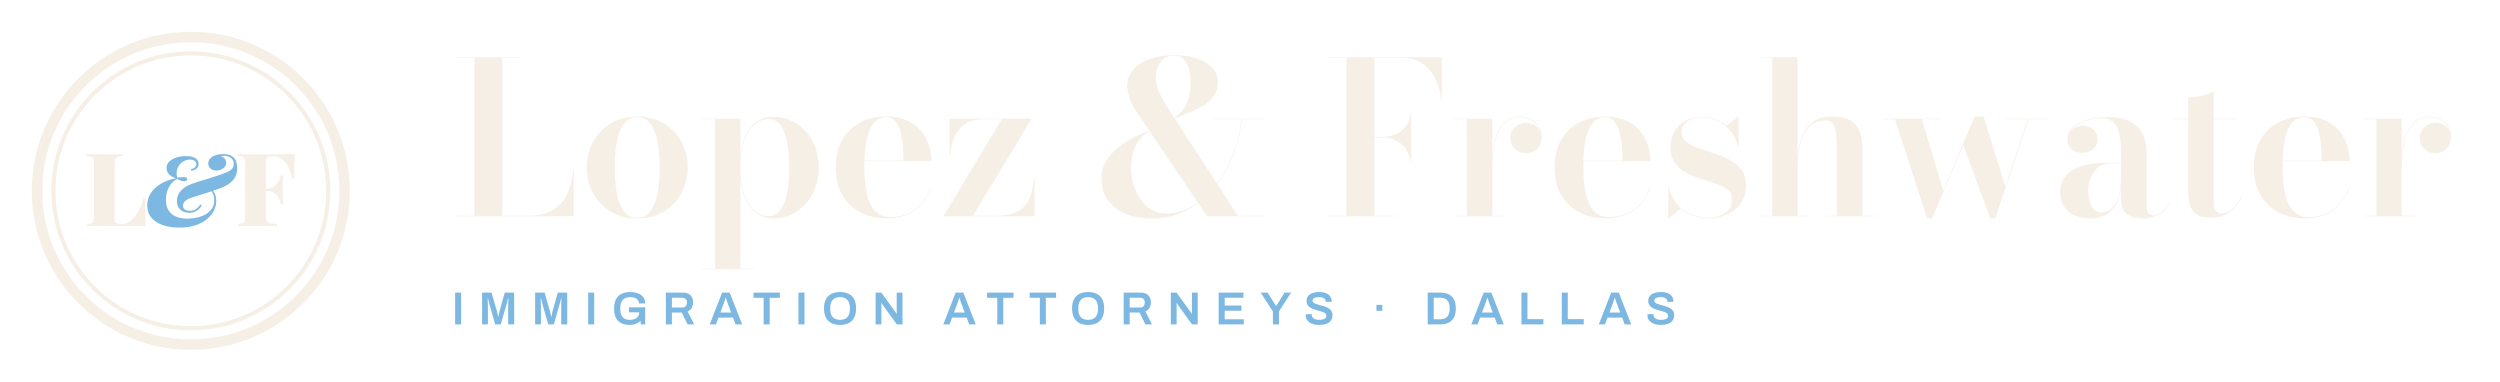
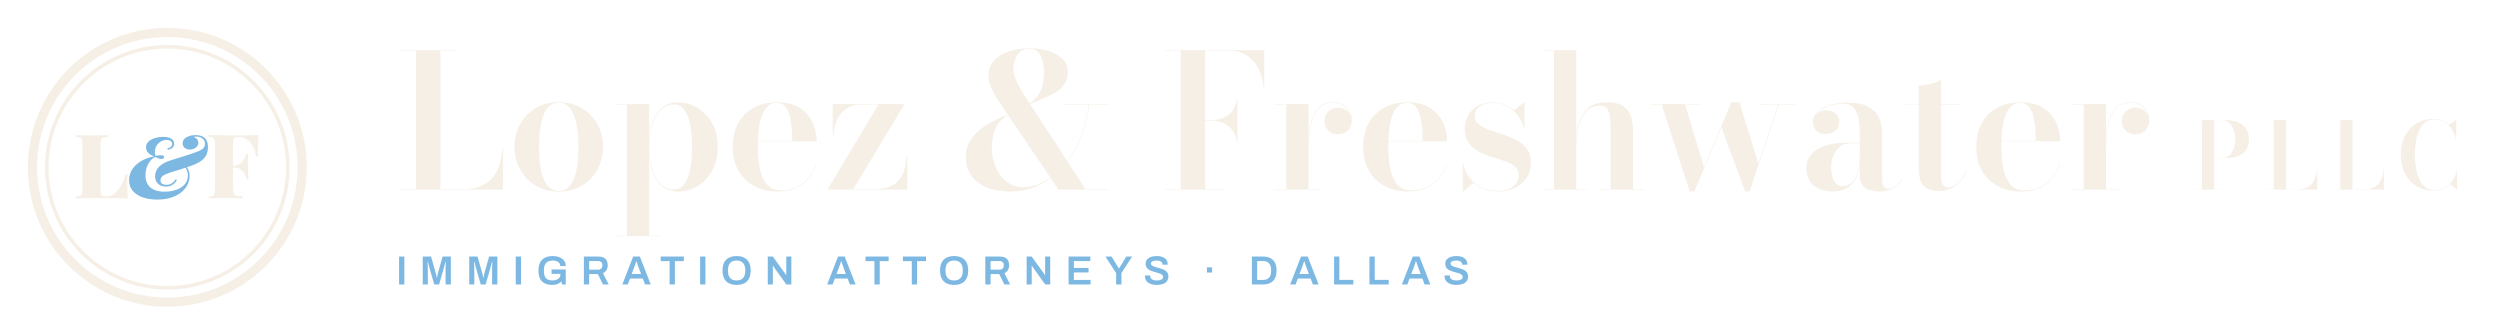
- <svg xmlns="http://www.w3.org/2000/svg" viewBox="-100 -100 7861 1200">
+ <svg xmlns="http://www.w3.org/2000/svg" viewBox="-100 -100 8965 1200">
  <g transform="scale(0.7143)">
    <path d="M23.0 700 A677.0 677.0 0 1 1 1377.0 700 A677.0 677.0 0 1 1 23.0 700 Z" fill="none" stroke="#F5EFE6" stroke-width="46" />
    <path d="M95.0 700 A605.0 605.0 0 1 1 1305.0 700 A605.0 605.0 0 1 1 95.0 700 Z" fill="none" stroke="#F5EFE6" stroke-width="18" />
    <path transform="translate(229.4,855.8)" d="M171.882 -317.735V-308.76Q156.624 -308.311 148.77 -305.394Q140.917 -302.477 138.224 -294.623Q135.531 -286.77 135.531 -270.165V-38.595Q135.531 -26.478 137.326 -20.419Q139.121 -14.361 144.058 -12.341Q148.995 -10.322 158.419 -10.322H173.229Q184.897 -10.322 198.36 -19.297Q211.824 -28.273 224.614 -43.98Q237.404 -59.688 246.828 -79.658Q256.253 -99.629 260.292 -121.17H270.614Q269.267 -105.014 269.267 -79.883Q269.267 -68.214 269.716 -46Q270.165 -23.785 272.409 0.0Q249.521 -0.898 220.799 -1.122Q192.077 -1.346 169.638 -1.346Q157.521 -1.346 138.897 -1.346Q120.273 -1.346 98.507 -1.122Q76.741 -0.898 54.527 -0.673Q32.312 -0.449 12.566 0.0V-8.976Q26.478 -9.873 33.21 -12.566Q39.941 -15.258 42.185 -23.336Q44.429 -31.415 44.429 -47.571V-270.165Q44.429 -286.77 42.185 -294.623Q39.941 -302.477 32.985 -305.394Q26.029 -308.311 12.566 -308.76V-317.735Q25.58 -317.287 46.897 -316.838Q68.214 -316.389 92.448 -316.389Q114.887 -316.389 136.429 -316.838Q157.97 -317.287 171.882 -317.735Z" fill="#F5EFE6" />
    <path transform="translate(496.7,855.8)" d="M251.567 -92.359Q248.489 -85.322 241.232 -77.625Q233.975 -69.929 222.76 -64.431Q211.545 -58.934 196.592 -58.934Q182.958 -58.934 170.424 -64.211Q157.889 -69.489 149.973 -81.144Q142.056 -92.798 142.056 -111.27Q142.056 -138.538 161.628 -158.549Q181.199 -178.56 220.341 -190.875Q233.535 -195.273 247.829 -199.671Q262.123 -204.069 277.296 -208.687Q292.469 -213.305 307.203 -218.142Q321.936 -222.98 336.01 -227.818Q348.764 -232.216 361.738 -237.494Q374.712 -242.771 383.508 -251.348Q392.304 -259.924 392.304 -273.997Q392.304 -291.15 379.55 -300.605Q366.796 -310.061 348.764 -310.061Q340.847 -310.061 336.449 -307.862Q347.884 -303.464 353.382 -296.207Q358.879 -288.951 358.879 -279.275Q358.879 -268.72 352.502 -261.023Q346.125 -253.327 336.449 -249.149Q326.774 -244.97 316.218 -244.97Q300.386 -244.97 290.27 -253.766Q280.155 -262.563 280.155 -276.196Q280.155 -288.951 288.291 -297.747Q296.427 -306.543 309.182 -311.381Q318.418 -315.339 328.533 -316.438Q338.648 -317.538 346.125 -317.538Q363.277 -317.538 377.351 -311.82Q391.425 -306.103 399.341 -292.689Q407.258 -279.275 407.258 -255.965Q407.258 -230.457 396.483 -212.865Q385.707 -195.273 365.037 -182.738Q344.366 -170.204 314.019 -160.528Q301.705 -156.13 288.511 -151.732Q275.317 -147.334 261.463 -143.156Q247.609 -138.978 234.195 -134.58Q220.781 -130.182 208.467 -126.224Q196.152 -122.265 187.136 -117.208Q178.12 -112.15 173.502 -105.553Q168.884 -98.956 168.884 -90.599Q168.884 -77.845 178.12 -72.787Q187.356 -67.73 198.351 -67.73Q211.106 -67.73 220.561 -72.568Q230.017 -77.405 235.954 -84.002Q241.892 -90.599 244.531 -95.437ZM204.508 -252.447Q214.184 -252.447 220.781 -258.384Q227.378 -264.322 227.378 -273.118Q227.378 -281.914 219.902 -287.631Q212.425 -293.349 199.671 -293.349Q184.717 -293.349 171.303 -285.652Q157.889 -277.956 149.313 -264.102Q140.737 -250.248 140.737 -231.776Q140.737 -227.378 141.617 -222.76Q142.496 -218.142 143.816 -213.744Q151.732 -215.064 159.649 -215.723Q167.565 -216.383 171.523 -216.383Q187.356 -216.383 187.356 -207.147Q187.356 -202.309 182.958 -200.11Q178.56 -197.911 173.722 -197.911Q165.366 -197.911 156.79 -201.65Q148.214 -205.388 143.376 -207.587Q129.302 -201.87 117.867 -188.016Q106.432 -174.162 100.055 -155.47Q93.678 -136.779 93.678 -115.228Q93.678 -88.4 104.893 -70.149Q116.108 -51.897 137.658 -42.661Q159.209 -33.425 189.555 -33.425Q211.106 -33.425 231.996 -38.263Q252.887 -43.101 269.599 -52.996Q286.312 -62.892 296.427 -78.505Q306.543 -94.118 306.543 -115.228Q306.543 -131.941 298.406 -147.554Q290.27 -163.167 269.599 -172.403L274.437 -176.801Q294.228 -168.005 304.784 -150.852Q315.339 -133.7 315.339 -111.71Q315.339 -91.039 305.663 -70.369Q295.988 -49.698 275.757 -32.326Q255.526 -14.953 224.739 -4.398Q193.953 6.157 152.172 6.157Q112.59 6.157 80.704 -4.618Q48.818 -15.393 30.127 -37.163Q11.435 -58.934 11.435 -91.479Q11.435 -120.946 26.828 -145.135Q42.221 -169.324 70.588 -186.477Q98.956 -203.629 137.658 -211.106Q116.108 -217.703 106.212 -229.797Q96.317 -241.892 96.317 -255.965Q96.317 -273.558 109.071 -285.212Q121.825 -296.867 141.397 -302.804Q160.968 -308.742 181.639 -308.742Q210.666 -308.742 224.08 -299.066Q237.494 -289.39 237.494 -274.437Q237.494 -259.044 226.499 -251.787Q215.504 -244.531 204.508 -244.531Z" fill="#7DB8E3" />
    <path transform="translate(894.6,855.8)" d="M263.433 -317.735Q261.638 -295.296 260.965 -274.428Q260.292 -253.56 260.292 -242.341Q260.292 -232.916 260.74 -224.389Q261.189 -215.863 261.638 -210.028H251.316Q243.687 -247.277 230.224 -268.594Q216.76 -289.911 200.828 -298.662Q184.897 -307.413 168.741 -307.413H162.907Q151.238 -307.413 145.404 -305.394Q139.57 -303.374 137.551 -297.54Q135.531 -291.706 135.531 -279.14V-52.058Q135.531 -34.107 139.346 -24.907Q143.16 -15.707 153.931 -13.015Q164.702 -10.322 185.346 -10.322V0.0Q170.087 -0.449 145.404 -0.898Q120.721 -1.346 92.897 -1.346Q72.253 -1.346 51.61 -0.898Q30.966 -0.449 12.566 0.0V-8.976Q26.478 -9.873 33.21 -12.566Q39.941 -15.258 42.185 -23.336Q44.429 -31.415 44.429 -47.571V-270.165Q44.429 -286.77 42.185 -294.623Q39.941 -302.477 32.985 -305.394Q26.029 -308.311 12.566 -308.76V-317.735Q32.312 -317.287 54.527 -317.062Q76.741 -316.838 98.507 -316.613Q120.273 -316.389 138.897 -316.389Q157.521 -316.389 169.638 -316.389Q190.282 -316.389 216.536 -316.613Q242.789 -316.838 263.433 -317.735ZM198.36 -164.253Q198.36 -164.253 198.36 -159.765Q198.36 -155.277 198.36 -155.277H122.068Q122.068 -155.277 122.068 -159.765Q122.068 -164.253 122.068 -164.253ZM211.375 -223.492Q209.58 -197.911 209.804 -184.448Q210.028 -170.985 210.028 -159.765Q210.028 -148.546 210.477 -135.082Q210.926 -121.619 212.721 -96.039H202.399Q199.707 -112.643 191.404 -126.107Q183.102 -139.57 170.087 -147.424Q157.073 -155.277 140.019 -155.277V-164.253Q152.585 -164.253 162.907 -169.638Q173.229 -175.024 181.082 -183.999Q188.936 -192.975 194.097 -203.297Q199.258 -213.619 201.053 -223.492Z" fill="#F5EFE6" />
  </g>
-   <path transform="translate(1320.0,580.0)" d="M12.0 0.0V-1.667H71.667V-498.333H12.0V-500.0H219.0V-498.333H159.333V-1.667H241.333Q279.0 -1.667 305.0 -12.833Q331.0 -24.0 347.333 -44.0Q363.667 -64.0 371.833 -91.167Q380.0 -118.333 382.333 -150.0H384.0V0.0ZM583.667 6.667Q534.667 6.667 499.167 -15.333Q463.667 -37.333 444.333 -73.667Q425 -110.0 425 -153.333Q425 -196.667 444.333 -233.0Q463.667 -269.333 499.167 -291.333Q534.667 -313.333 583.667 -313.333Q632.667 -313.333 668.333 -291.333Q704.0 -269.333 723.167 -233.0Q742.333 -196.667 742.333 -153.333Q742.333 -110.0 723.167 -73.667Q704.0 -37.333 668.333 -15.333Q632.667 6.667 583.667 6.667ZM583.667 5.0Q605.667 5.0 619.5 -9.333Q633.333 -23.667 641.0 -47.0Q648.667 -70.333 651.5 -98.333Q654.333 -126.333 654.333 -153.333Q654.333 -180.667 651.5 -208.5Q648.667 -236.333 641.0 -259.667Q633.333 -283.0 619.5 -297.333Q605.667 -311.667 583.667 -311.667Q561.667 -311.667 547.667 -297.333Q533.667 -283.0 526.167 -259.667Q518.667 -236.333 515.833 -208.5Q513.0 -180.667 513.0 -153.333Q513.0 -126.333 515.833 -98.333Q518.667 -70.333 526.167 -47.0Q533.667 -23.667 547.667 -9.333Q561.667 5.0 583.667 5.0ZM786.0 166.667V165.0H828.333V-305.0H786.0V-306.667H908.0V-186.0Q914.0 -247.0 940.667 -279.833Q967.333 -312.667 1012.333 -312.667Q1048.667 -312.667 1081.0 -293.667Q1113.333 -274.667 1133.5 -239Q1153.667 -203.333 1153.667 -153.333Q1153.667 -103.333 1133.5 -67.5Q1113.333 -31.667 1081.0 -12.5Q1048.667 6.667 1012.333 6.667Q967.333 6.667 940.667 -26.667Q914.0 -60.0 908.0 -120.667V165.0H950.333V166.667ZM996.0 -0.333Q1019.0 -0.333 1033.5 -19.167Q1048.0 -38.0 1054.833 -72.333Q1061.667 -106.667 1061.667 -153.333Q1061.667 -200.0 1054.833 -234.167Q1048.0 -268.333 1033.5 -287.0Q1019.0 -305.667 996.0 -305.667Q973.0 -305.667 952.833 -288.833Q932.667 -272.0 920.333 -238.167Q908.0 -204.333 908.0 -153.333Q908.0 -102.333 920.333 -68.333Q932.667 -34.333 952.833 -17.333Q973.0 -0.333 996.0 -0.333ZM1367.667 6.667Q1322.333 6.667 1286.0 -12.167Q1249.667 -31.0 1228.667 -66.667Q1207.667 -102.333 1207.667 -153.333Q1207.667 -204.333 1228.167 -240Q1248.667 -275.667 1284.333 -294.5Q1320.0 -313.333 1365.667 -313.333Q1415.333 -313.333 1446.833 -293.5Q1478.333 -273.667 1493.5 -241.667Q1508.667 -209.667 1508.667 -173.333H1252.333V-175.0H1421.0Q1421.0 -196.333 1419.167 -219.833Q1417.333 -243.333 1411.833 -264.333Q1406.333 -285.333 1395.333 -298.5Q1384.333 -311.667 1365.667 -311.667Q1345.667 -311.667 1332.333 -298.5Q1319.0 -285.333 1311.333 -263.0Q1303.667 -240.667 1300.667 -213.333Q1297.667 -186.0 1297.667 -157.333Q1297.667 -126.667 1301.0 -97.833Q1304.333 -69.0 1313.333 -46.5Q1322.333 -24.0 1338.333 -10.667Q1354.333 2.667 1379.333 2.667Q1428.667 2.667 1462.0 -25.5Q1495.333 -53.667 1507.667 -95.0H1509.333Q1496.333 -52.0 1461.333 -22.667Q1426.333 6.667 1367.667 6.667ZM1547.667 0.0V-1.667L1730 -305.0H1671Q1637 -305.0 1615.167 -290.667Q1593.333 -276.333 1582.0 -251.0Q1570.667 -225.667 1567.667 -192.0H1566V-306.667H1822.667V-305.0L1639.667 -1.667H1713Q1744.333 -1.667 1766.0 -9.0Q1787.667 -16.333 1801.333 -31.167Q1815 -46.0 1822.167 -68.833Q1829.333 -91.667 1831.333 -122.667H1833.333V0.0ZM2375.667 0.0 2155.0 -326.667Q2142.0 -345.667 2133.167 -368.5Q2124.333 -391.333 2124.333 -408.667Q2124.333 -438.667 2143.167 -460.667Q2162.0 -482.667 2195.333 -494.667Q2228.667 -506.667 2272.333 -506.667Q2313.0 -506.667 2344.0 -496.167Q2375.0 -485.667 2392.167 -466.833Q2409.333 -448.0 2409.333 -422.333Q2409.333 -397.667 2398.167 -380.333Q2387.0 -363.0 2367.333 -350.5Q2347.667 -338.0 2322.333 -327.5Q2297.0 -317.0 2269.667 -305.333L2269.0 -306.0Q2281.0 -314.0 2293.833 -327.333Q2306.667 -340.667 2315.167 -363.667Q2323.667 -386.667 2323.667 -423.0Q2323.667 -440.667 2319.333 -459.667Q2315.0 -478.667 2303.833 -491.833Q2292.667 -505.0 2271.333 -505.0Q2250.0 -505.0 2237.5 -493.833Q2225.0 -482.667 2219.333 -466.0Q2213.667 -449.333 2213.667 -432.667Q2213.667 -413.667 2226.667 -386.167Q2239.667 -358.667 2261.0 -326.667L2472.333 -1.667H2555.667V0.0ZM2202.333 6.667Q2153.0 6.667 2117.333 -8.5Q2081.667 -23.667 2062.5 -51.5Q2043.333 -79.333 2043.333 -116.667Q2043.333 -147.0 2056.5 -170.5Q2069.667 -194.0 2090.167 -211.5Q2110.667 -229.0 2133.0 -241.167Q2155.333 -253.333 2173.5 -260.833Q2191.667 -268.333 2200.0 -272.0L2200.333 -271.333Q2179.333 -260.0 2165.167 -243.333Q2151.0 -226.667 2143.833 -203.5Q2136.667 -180.333 2136.667 -149.333Q2136.667 -124.0 2144.167 -99.0Q2151.667 -74.0 2166.0 -53.5Q2180.333 -33.0 2200.833 -20.833Q2221.333 -8.667 2247.0 -8.667Q2283.667 -8.667 2317.333 -25.167Q2351.0 -41.667 2379.5 -71.0Q2408.0 -100.333 2430.0 -138.167Q2452.0 -176.0 2465.833 -219.167Q2479.667 -262.333 2483.333 -306.667H2485.333Q2481.0 -262.0 2466.667 -217.167Q2452.333 -172.333 2428.333 -132.167Q2404.333 -92.0 2371.0 -60.667Q2337.667 -29.333 2295.5 -11.333Q2253.333 6.667 2202.333 6.667ZM2395.667 -305.0V-306.667H2555.667V-305.0ZM3015.667 -170.667Q3012.667 -193.0 3001.167 -210.5Q2989.667 -228.0 2970.0 -237.833Q2950.333 -247.667 2923.667 -247.667H2880V-249.667H2923.667Q2950.333 -249.667 2970.0 -258.667Q2989.667 -267.667 3001.167 -284.333Q3012.667 -301.0 3015.667 -323.333H3017.333V-170.667ZM3113.667 -500.0V-363.333H3112Q3109 -399.0 3094.667 -429.667Q3080.333 -460.333 3054.167 -479.333Q3028 -498.333 2990 -498.333H2901.667V-1.667H2968.333V0.0H2754.333V-1.667H2814V-498.333H2754.333V-500.0ZM3271 -147.333Q3271 -180.667 3275 -210.5Q3279 -240.333 3288.833 -263.5Q3298.667 -286.667 3316.167 -300.0Q3333.667 -313.333 3360.667 -313.333Q3381.667 -313.333 3396.667 -304.167Q3411.667 -295.0 3419.667 -280.5Q3427.667 -266.0 3427.667 -249.333Q3427.667 -228.667 3414.5 -213.667Q3401.333 -198.667 3379 -198.667Q3356.333 -198.667 3342.833 -212.167Q3329.333 -225.667 3329.333 -244.333Q3329.333 -267.0 3344.0 -280.333Q3358.667 -293.667 3378.333 -293.667Q3392.667 -293.667 3403.667 -287.333Q3414.667 -281.0 3421.0 -271.0Q3427.333 -261.0 3427.333 -249.333H3426Q3426 -265.333 3418.167 -279.5Q3410.333 -293.667 3395.667 -302.667Q3381 -311.667 3360.333 -311.667Q3334 -311.667 3316.833 -298.167Q3299.667 -284.667 3290.0 -261.5Q3280.333 -238.333 3276.333 -208.833Q3272.333 -179.333 3272.333 -147.333ZM3272.333 -306.667V-1.667H3318V0.0H3150.333V-1.667H3192.667V-305.0H3150.333V-306.667ZM3628.333 6.667Q3583 6.667 3546.667 -12.167Q3510.333 -31.0 3489.333 -66.667Q3468.333 -102.333 3468.333 -153.333Q3468.333 -204.333 3488.833 -240Q3509.333 -275.667 3545 -294.5Q3580.667 -313.333 3626.333 -313.333Q3676 -313.333 3707.5 -293.5Q3739 -273.667 3754.167 -241.667Q3769.333 -209.667 3769.333 -173.333H3513V-175.0H3681.667Q3681.667 -196.333 3679.833 -219.833Q3678 -243.333 3672.5 -264.333Q3667 -285.333 3656 -298.5Q3645 -311.667 3626.333 -311.667Q3606.333 -311.667 3593 -298.5Q3579.667 -285.333 3572 -263.0Q3564.333 -240.667 3561.333 -213.333Q3558.333 -186.0 3558.333 -157.333Q3558.333 -126.667 3561.667 -97.833Q3565 -69.0 3574 -46.5Q3583 -24.0 3599 -10.667Q3615 2.667 3640 2.667Q3689.333 2.667 3722.667 -25.5Q3756 -53.667 3768.333 -95.0H3770Q3757 -52.0 3722 -22.667Q3687 6.667 3628.333 6.667ZM3825.667 6.667V-92.667H3827.333Q3832.667 -64.333 3850.167 -42.333Q3867.667 -20.333 3893.5 -8.0Q3919.333 4.333 3949.333 4.333Q3970.333 4.333 3987.833 -1.667Q4005.333 -7.667 4015.667 -20.167Q4026 -32.667 4026 -52.333Q4026 -72.0 4012.167 -83.333Q3998.333 -94.667 3976.167 -102.167Q3954 -109.667 3929.333 -117.333Q3904.667 -125.0 3882.5 -136.5Q3860.333 -148.0 3846.5 -167.667Q3832.667 -187.333 3832.667 -219.333Q3832.667 -243.667 3844.333 -265.0Q3856 -286.333 3878.167 -299.5Q3900.333 -312.667 3931.667 -312.667Q3955.667 -312.667 3975.167 -304.833Q3994.667 -297.0 4009 -284.667L4045.333 -313.333H4047V-220.0H4045Q4039.667 -243.0 4024.667 -263.667Q4009.667 -284.333 3986.333 -297.667Q3963 -311.0 3932.333 -311.0Q3913 -311.0 3898.667 -305.167Q3884.333 -299.333 3876.167 -288.833Q3868 -278.333 3868 -264.333Q3868 -245.333 3882.667 -234.0Q3897.333 -222.667 3920.333 -214.333Q3943.333 -206.0 3969.0 -198.0Q3994.667 -190.0 4017.667 -177.833Q4040.667 -165.667 4055.333 -146.5Q4070 -127.333 4070 -96.667Q4070 -64.0 4053.667 -40.833Q4037.333 -17.667 4010.333 -5.5Q3983.333 6.667 3952 6.667Q3926.333 6.667 3904.0 -1.667Q3881.667 -10.0 3864.667 -25.0L3827.333 6.667ZM4110.333 0.0V-1.667H4152.667V-498.333H4110.333V-500.0H4232.333V-1.667H4268.667V0.0ZM4320.0 0.0V-1.667H4355.667V-209.0Q4355.667 -237.333 4353.5 -258.0Q4351.333 -278.667 4343.833 -290.0Q4336.333 -301.333 4320.333 -301.333Q4291.333 -301.333 4273.833 -286.167Q4256.333 -271.0 4247.333 -247.333Q4238.333 -223.667 4235.333 -197.333Q4232.333 -171.0 4232.333 -148.667L4230.667 -146.333Q4230.667 -170.667 4233.833 -199.333Q4237.0 -228.0 4247.667 -254.0Q4258.333 -280.0 4280.667 -296.667Q4303.0 -313.333 4341.0 -313.333Q4379.0 -313.333 4399.667 -300.333Q4420.333 -287.333 4428.167 -264.5Q4436.0 -241.667 4436.0 -212.667V-1.667H4478.0V0.0ZM5021.333 -306.667V-305.0H4958.333L4854 6.667H4838L4753.333 -224.0L4655.667 6.667H4639.667L4538.667 -305.0H4499.333V-306.667H4679V-305.0H4623L4690.333 -80.333L4789 -313.333H4817.333L4885.333 -94.0L4956 -305.0H4888V-306.667ZM5319.667 6.667Q5300.333 6.667 5284.5 1.667Q5268.667 -3.333 5259.0 -16Q5249.333 -28.667 5249.333 -51.0V-203.0Q5249.333 -227.0 5245.333 -251.333Q5241.333 -275.667 5228.333 -292.0Q5215.333 -308.333 5188.667 -308.333Q5171.333 -308.333 5153.0 -304.167Q5134.667 -300.0 5118.667 -291.667Q5102.667 -283.333 5092.833 -271.0Q5083.0 -258.667 5083.0 -242.0H5081.667Q5081.667 -261.333 5095.667 -273.0Q5109.667 -284.667 5127.333 -284.667Q5146.333 -284.667 5160.833 -274.0Q5175.333 -263.333 5175.333 -243.333Q5175.333 -221.0 5160.5 -210.167Q5145.667 -199.333 5127.333 -199.333Q5107.667 -199.333 5094.333 -210.5Q5081.0 -221.667 5081.0 -242.0Q5081.0 -259.333 5091.5 -272.5Q5102.0 -285.667 5119.667 -294.333Q5137.333 -303.0 5159.333 -307.5Q5181.333 -312.0 5204.0 -312.0Q5253.0 -312.0 5280.167 -297.0Q5307.333 -282.0 5318.333 -257.167Q5329.333 -232.333 5329.333 -203.0V-31.0Q5329.333 -19.333 5334.5 -11.167Q5339.667 -3.0 5353.333 -3.0Q5363.667 -3.0 5377.833 -13.0Q5392.0 -23.0 5401.0 -42.333L5402.333 -41.333Q5392.667 -19.0 5370.5 -6.167Q5348.333 6.667 5319.667 6.667ZM5152.667 6.667Q5109.333 6.667 5083.5 -15.5Q5057.667 -37.667 5057.667 -75.667Q5057.667 -120.333 5095.833 -144.167Q5134.0 -168.0 5205.0 -168.0H5280.333V-166.333H5218.667Q5191.667 -166.333 5175.833 -152.333Q5160.0 -138.333 5153.167 -118.667Q5146.333 -99.0 5146.333 -81.667Q5146.333 -65.667 5150.0 -49.5Q5153.667 -33.333 5162.667 -22.667Q5171.667 -12.0 5187.0 -12.0Q5204.0 -12.0 5218.167 -23.333Q5232.333 -34.667 5240.833 -58.667Q5249.333 -82.667 5249.333 -120.333H5251.0Q5251.0 -81.333 5240.5 -52.833Q5230.0 -24.333 5208.333 -8.833Q5186.667 6.667 5152.667 6.667ZM5531.333 4.667Q5501 4.667 5485.833 -6.667Q5470.667 -18.0 5465.667 -36.333Q5460.667 -54.667 5460.667 -76.0V-373.333Q5480 -373.333 5503 -379.0Q5526 -384.667 5540.667 -393.333V-52.667Q5540.667 -27.667 5546.667 -18.0Q5552.667 -8.333 5566 -8.333Q5583.333 -8.333 5601.5 -25.0Q5619.667 -41.667 5630.333 -68.0L5632 -67.667Q5620 -35.667 5594 -15.5Q5568 4.667 5531.333 4.667ZM5412 -305.0V-306.667H5612V-305.0ZM5827 6.667Q5781.667 6.667 5745.333 -12.167Q5709 -31.0 5688 -66.667Q5667 -102.333 5667 -153.333Q5667 -204.333 5687.5 -240Q5708 -275.667 5743.667 -294.5Q5779.333 -313.333 5825 -313.333Q5874.667 -313.333 5906.167 -293.5Q5937.667 -273.667 5952.833 -241.667Q5968 -209.667 5968 -173.333H5711.667V-175.0H5880.333Q5880.333 -196.333 5878.5 -219.833Q5876.667 -243.333 5871.167 -264.333Q5865.667 -285.333 5854.667 -298.5Q5843.667 -311.667 5825 -311.667Q5805 -311.667 5791.667 -298.5Q5778.333 -285.333 5770.667 -263.0Q5763 -240.667 5760 -213.333Q5757 -186.0 5757 -157.333Q5757 -126.667 5760.333 -97.833Q5763.667 -69.0 5772.667 -46.5Q5781.667 -24.0 5797.667 -10.667Q5813.667 2.667 5838.667 2.667Q5888 2.667 5921.333 -25.5Q5954.667 -53.667 5967 -95.0H5968.667Q5955.667 -52.0 5920.667 -22.667Q5885.667 6.667 5827 6.667ZM6130.667 -147.333Q6130.667 -180.667 6134.667 -210.5Q6138.667 -240.333 6148.5 -263.5Q6158.333 -286.667 6175.833 -300.0Q6193.333 -313.333 6220.333 -313.333Q6241.333 -313.333 6256.333 -304.167Q6271.333 -295.0 6279.333 -280.5Q6287.333 -266.0 6287.333 -249.333Q6287.333 -228.667 6274.167 -213.667Q6261 -198.667 6238.667 -198.667Q6216 -198.667 6202.5 -212.167Q6189 -225.667 6189 -244.333Q6189 -267.0 6203.667 -280.333Q6218.333 -293.667 6238 -293.667Q6252.333 -293.667 6263.333 -287.333Q6274.333 -281.0 6280.667 -271.0Q6287 -261.0 6287 -249.333H6285.667Q6285.667 -265.333 6277.833 -279.5Q6270 -293.667 6255.333 -302.667Q6240.667 -311.667 6220 -311.667Q6193.667 -311.667 6176.5 -298.167Q6159.333 -284.667 6149.667 -261.5Q6140 -238.333 6136 -208.833Q6132 -179.333 6132 -147.333ZM6132 -306.667V-1.667H6177.667V0.0H6010V-1.667H6052.333V-305.0H6010V-306.667Z" fill="#F5EFE6" />
+   <path transform="translate(1320.0,580.0)" d="M12.0 0.0V-1.667H71.667V-498.333H12.0V-500.0H219.0V-498.333H159.333V-1.667H241.333Q279.0 -1.667 305.0 -12.833Q331.0 -24.0 347.333 -44.0Q363.667 -64.0 371.833 -91.167Q380.0 -118.333 382.333 -150.0H384.0V0.0ZM583.667 6.667Q534.667 6.667 499.167 -15.333Q463.667 -37.333 444.333 -73.667Q425 -110.0 425 -153.333Q425 -196.667 444.333 -233.0Q463.667 -269.333 499.167 -291.333Q534.667 -313.333 583.667 -313.333Q632.667 -313.333 668.333 -291.333Q704.0 -269.333 723.167 -233.0Q742.333 -196.667 742.333 -153.333Q742.333 -110.0 723.167 -73.667Q704.0 -37.333 668.333 -15.333Q632.667 6.667 583.667 6.667ZM583.667 5.0Q605.667 5.0 619.5 -9.333Q633.333 -23.667 641.0 -47.0Q648.667 -70.333 651.5 -98.333Q654.333 -126.333 654.333 -153.333Q654.333 -180.667 651.5 -208.5Q648.667 -236.333 641.0 -259.667Q633.333 -283.0 619.5 -297.333Q605.667 -311.667 583.667 -311.667Q561.667 -311.667 547.667 -297.333Q533.667 -283.0 526.167 -259.667Q518.667 -236.333 515.833 -208.5Q513.0 -180.667 513.0 -153.333Q513.0 -126.333 515.833 -98.333Q518.667 -70.333 526.167 -47.0Q533.667 -23.667 547.667 -9.333Q561.667 5.0 583.667 5.0ZM786.0 166.667V165.0H828.333V-305.0H786.0V-306.667H908.0V-186.0Q914.0 -247.0 940.667 -279.833Q967.333 -312.667 1012.333 -312.667Q1048.667 -312.667 1081.0 -293.667Q1113.333 -274.667 1133.5 -239Q1153.667 -203.333 1153.667 -153.333Q1153.667 -103.333 1133.5 -67.5Q1113.333 -31.667 1081.0 -12.5Q1048.667 6.667 1012.333 6.667Q967.333 6.667 940.667 -26.667Q914.0 -60.0 908.0 -120.667V165.0H950.333V166.667ZM996.0 -0.333Q1019.0 -0.333 1033.5 -19.167Q1048.0 -38.0 1054.833 -72.333Q1061.667 -106.667 1061.667 -153.333Q1061.667 -200.0 1054.833 -234.167Q1048.0 -268.333 1033.5 -287.0Q1019.0 -305.667 996.0 -305.667Q973.0 -305.667 952.833 -288.833Q932.667 -272.0 920.333 -238.167Q908.0 -204.333 908.0 -153.333Q908.0 -102.333 920.333 -68.333Q932.667 -34.333 952.833 -17.333Q973.0 -0.333 996.0 -0.333ZM1367.667 6.667Q1322.333 6.667 1286.0 -12.167Q1249.667 -31.0 1228.667 -66.667Q1207.667 -102.333 1207.667 -153.333Q1207.667 -204.333 1228.167 -240Q1248.667 -275.667 1284.333 -294.5Q1320.0 -313.333 1365.667 -313.333Q1415.333 -313.333 1446.833 -293.5Q1478.333 -273.667 1493.5 -241.667Q1508.667 -209.667 1508.667 -173.333H1252.333V-175.0H1421.0Q1421.0 -196.333 1419.167 -219.833Q1417.333 -243.333 1411.833 -264.333Q1406.333 -285.333 1395.333 -298.5Q1384.333 -311.667 1365.667 -311.667Q1345.667 -311.667 1332.333 -298.5Q1319.0 -285.333 1311.333 -263.0Q1303.667 -240.667 1300.667 -213.333Q1297.667 -186.0 1297.667 -157.333Q1297.667 -126.667 1301.0 -97.833Q1304.333 -69.0 1313.333 -46.5Q1322.333 -24.0 1338.333 -10.667Q1354.333 2.667 1379.333 2.667Q1428.667 2.667 1462.0 -25.5Q1495.333 -53.667 1507.667 -95.0H1509.333Q1496.333 -52.0 1461.333 -22.667Q1426.333 6.667 1367.667 6.667ZM1547.667 0.0V-1.667L1730 -305.0H1671Q1637 -305.0 1615.167 -290.667Q1593.333 -276.333 1582.0 -251.0Q1570.667 -225.667 1567.667 -192.0H1566V-306.667H1822.667V-305.0L1639.667 -1.667H1713Q1744.333 -1.667 1766.0 -9.0Q1787.667 -16.333 1801.333 -31.167Q1815 -46.0 1822.167 -68.833Q1829.333 -91.667 1831.333 -122.667H1833.333V0.0ZM2375.667 0.0 2155.0 -326.667Q2142.0 -345.667 2133.167 -368.5Q2124.333 -391.333 2124.333 -408.667Q2124.333 -438.667 2143.167 -460.667Q2162.0 -482.667 2195.333 -494.667Q2228.667 -506.667 2272.333 -506.667Q2313.0 -506.667 2344.0 -496.167Q2375.0 -485.667 2392.167 -466.833Q2409.333 -448.0 2409.333 -422.333Q2409.333 -397.667 2398.167 -380.333Q2387.0 -363.0 2367.333 -350.5Q2347.667 -338.0 2322.333 -327.5Q2297.0 -317.0 2269.667 -305.333L2269.0 -306.0Q2281.0 -314.0 2293.833 -327.333Q2306.667 -340.667 2315.167 -363.667Q2323.667 -386.667 2323.667 -423.0Q2323.667 -440.667 2319.333 -459.667Q2315.0 -478.667 2303.833 -491.833Q2292.667 -505.0 2271.333 -505.0Q2250.0 -505.0 2237.5 -493.833Q2225.0 -482.667 2219.333 -466.0Q2213.667 -449.333 2213.667 -432.667Q2213.667 -413.667 2226.667 -386.167Q2239.667 -358.667 2261.0 -326.667L2472.333 -1.667H2555.667V0.0ZM2202.333 6.667Q2153.0 6.667 2117.333 -8.5Q2081.667 -23.667 2062.5 -51.5Q2043.333 -79.333 2043.333 -116.667Q2043.333 -147.0 2056.5 -170.5Q2069.667 -194.0 2090.167 -211.5Q2110.667 -229.0 2133.0 -241.167Q2155.333 -253.333 2173.5 -260.833Q2191.667 -268.333 2200.0 -272.0L2200.333 -271.333Q2179.333 -260.0 2165.167 -243.333Q2151.0 -226.667 2143.833 -203.5Q2136.667 -180.333 2136.667 -149.333Q2136.667 -124.0 2144.167 -99.0Q2151.667 -74.0 2166.0 -53.5Q2180.333 -33.0 2200.833 -20.833Q2221.333 -8.667 2247.0 -8.667Q2283.667 -8.667 2317.333 -25.167Q2351.0 -41.667 2379.5 -71.0Q2408.0 -100.333 2430.0 -138.167Q2452.0 -176.0 2465.833 -219.167Q2479.667 -262.333 2483.333 -306.667H2485.333Q2481.0 -262.0 2466.667 -217.167Q2452.333 -172.333 2428.333 -132.167Q2404.333 -92.0 2371.0 -60.667Q2337.667 -29.333 2295.5 -11.333Q2253.333 6.667 2202.333 6.667ZM2395.667 -305.0V-306.667H2555.667V-305.0ZM3015.667 -170.667Q3012.667 -193.0 3001.167 -210.5Q2989.667 -228.0 2970.0 -237.833Q2950.333 -247.667 2923.667 -247.667H2880V-249.667H2923.667Q2950.333 -249.667 2970.0 -258.667Q2989.667 -267.667 3001.167 -284.333Q3012.667 -301.0 3015.667 -323.333H3017.333V-170.667ZM3113.667 -500.0V-363.333H3112Q3109 -399.0 3094.667 -429.667Q3080.333 -460.333 3054.167 -479.333Q3028 -498.333 2990 -498.333H2901.667V-1.667H2968.333V0.0H2754.333V-1.667H2814V-498.333H2754.333V-500.0ZM3271 -147.333Q3271 -180.667 3275 -210.5Q3279 -240.333 3288.833 -263.5Q3298.667 -286.667 3316.167 -300.0Q3333.667 -313.333 3360.667 -313.333Q3381.667 -313.333 3396.667 -304.167Q3411.667 -295.0 3419.667 -280.5Q3427.667 -266.0 3427.667 -249.333Q3427.667 -228.667 3414.5 -213.667Q3401.333 -198.667 3379 -198.667Q3356.333 -198.667 3342.833 -212.167Q3329.333 -225.667 3329.333 -244.333Q3329.333 -267.0 3344.0 -280.333Q3358.667 -293.667 3378.333 -293.667Q3392.667 -293.667 3403.667 -287.333Q3414.667 -281.0 3421.0 -271.0Q3427.333 -261.0 3427.333 -249.333H3426Q3426 -265.333 3418.167 -279.5Q3410.333 -293.667 3395.667 -302.667Q3381 -311.667 3360.333 -311.667Q3334 -311.667 3316.833 -298.167Q3299.667 -284.667 3290.0 -261.5Q3280.333 -238.333 3276.333 -208.833Q3272.333 -179.333 3272.333 -147.333ZM3272.333 -306.667V-1.667H3318V0.0H3150.333V-1.667H3192.667V-305.0H3150.333V-306.667ZM3628.333 6.667Q3583 6.667 3546.667 -12.167Q3510.333 -31.0 3489.333 -66.667Q3468.333 -102.333 3468.333 -153.333Q3468.333 -204.333 3488.833 -240Q3509.333 -275.667 3545 -294.5Q3580.667 -313.333 3626.333 -313.333Q3676 -313.333 3707.5 -293.5Q3739 -273.667 3754.167 -241.667Q3769.333 -209.667 3769.333 -173.333H3513V-175.0H3681.667Q3681.667 -196.333 3679.833 -219.833Q3678 -243.333 3672.5 -264.333Q3667 -285.333 3656 -298.5Q3645 -311.667 3626.333 -311.667Q3606.333 -311.667 3593 -298.5Q3579.667 -285.333 3572 -263.0Q3564.333 -240.667 3561.333 -213.333Q3558.333 -186.0 3558.333 -157.333Q3558.333 -126.667 3561.667 -97.833Q3565 -69.0 3574 -46.5Q3583 -24.0 3599 -10.667Q3615 2.667 3640 2.667Q3689.333 2.667 3722.667 -25.5Q3756 -53.667 3768.333 -95.0H3770Q3757 -52.0 3722 -22.667Q3687 6.667 3628.333 6.667ZM3825.667 6.667V-92.667H3827.333Q3832.667 -64.333 3850.167 -42.333Q3867.667 -20.333 3893.5 -8.0Q3919.333 4.333 3949.333 4.333Q3970.333 4.333 3987.833 -1.667Q4005.333 -7.667 4015.667 -20.167Q4026 -32.667 4026 -52.333Q4026 -72.0 4012.167 -83.333Q3998.333 -94.667 3976.167 -102.167Q3954 -109.667 3929.333 -117.333Q3904.667 -125.0 3882.5 -136.5Q3860.333 -148.0 3846.5 -167.667Q3832.667 -187.333 3832.667 -219.333Q3832.667 -243.667 3844.333 -265.0Q3856 -286.333 3878.167 -299.5Q3900.333 -312.667 3931.667 -312.667Q3955.667 -312.667 3975.167 -304.833Q3994.667 -297.0 4009 -284.667L4045.333 -313.333H4047V-220.0H4045Q4039.667 -243.0 4024.667 -263.667Q4009.667 -284.333 3986.333 -297.667Q3963 -311.0 3932.333 -311.0Q3913 -311.0 3898.667 -305.167Q3884.333 -299.333 3876.167 -288.833Q3868 -278.333 3868 -264.333Q3868 -245.333 3882.667 -234.0Q3897.333 -222.667 3920.333 -214.333Q3943.333 -206.0 3969.0 -198.0Q3994.667 -190.0 4017.667 -177.833Q4040.667 -165.667 4055.333 -146.5Q4070 -127.333 4070 -96.667Q4070 -64.0 4053.667 -40.833Q4037.333 -17.667 4010.333 -5.5Q3983.333 6.667 3952 6.667Q3926.333 6.667 3904.0 -1.667Q3881.667 -10.0 3864.667 -25.0L3827.333 6.667ZM4110.333 0.0V-1.667H4152.667V-498.333H4110.333V-500.0H4232.333V-1.667H4268.667V0.0ZM4320.0 0.0V-1.667H4355.667V-209.0Q4355.667 -237.333 4353.5 -258.0Q4351.333 -278.667 4343.833 -290.0Q4336.333 -301.333 4320.333 -301.333Q4291.333 -301.333 4273.833 -286.167Q4256.333 -271.0 4247.333 -247.333Q4238.333 -223.667 4235.333 -197.333Q4232.333 -171.0 4232.333 -148.667L4230.667 -146.333Q4230.667 -170.667 4233.833 -199.333Q4237.0 -228.0 4247.667 -254.0Q4258.333 -280.0 4280.667 -296.667Q4303.0 -313.333 4341.0 -313.333Q4379.0 -313.333 4399.667 -300.333Q4420.333 -287.333 4428.167 -264.5Q4436.0 -241.667 4436.0 -212.667V-1.667H4478.0V0.0ZM5021.333 -306.667V-305.0H4958.333L4854 6.667H4838L4753.333 -224.0L4655.667 6.667H4639.667L4538.667 -305.0H4499.333V-306.667H4679V-305.0H4623L4690.333 -80.333L4789 -313.333H4817.333L4885.333 -94.0L4956 -305.0H4888V-306.667ZM5319.667 6.667Q5300.333 6.667 5284.5 1.667Q5268.667 -3.333 5259.0 -16Q5249.333 -28.667 5249.333 -51.0V-203.0Q5249.333 -227.0 5245.333 -251.333Q5241.333 -275.667 5228.333 -292.0Q5215.333 -308.333 5188.667 -308.333Q5171.333 -308.333 5153.0 -304.167Q5134.667 -300.0 5118.667 -291.667Q5102.667 -283.333 5092.833 -271.0Q5083.0 -258.667 5083.0 -242.0H5081.667Q5081.667 -261.333 5095.667 -273.0Q5109.667 -284.667 5127.333 -284.667Q5146.333 -284.667 5160.833 -274.0Q5175.333 -263.333 5175.333 -243.333Q5175.333 -221.0 5160.5 -210.167Q5145.667 -199.333 5127.333 -199.333Q5107.667 -199.333 5094.333 -210.5Q5081.0 -221.667 5081.0 -242.0Q5081.0 -259.333 5091.5 -272.5Q5102.0 -285.667 5119.667 -294.333Q5137.333 -303.0 5159.333 -307.5Q5181.333 -312.0 5204.0 -312.0Q5253.0 -312.0 5280.167 -297.0Q5307.333 -282.0 5318.333 -257.167Q5329.333 -232.333 5329.333 -203.0V-31.0Q5329.333 -19.333 5334.5 -11.167Q5339.667 -3.0 5353.333 -3.0Q5363.667 -3.0 5377.833 -13.0Q5392.0 -23.0 5401.0 -42.333L5402.333 -41.333Q5392.667 -19.0 5370.5 -6.167Q5348.333 6.667 5319.667 6.667ZM5152.667 6.667Q5109.333 6.667 5083.5 -15.5Q5057.667 -37.667 5057.667 -75.667Q5057.667 -120.333 5095.833 -144.167Q5134.0 -168.0 5205.0 -168.0H5280.333V-166.333H5218.667Q5191.667 -166.333 5175.833 -152.333Q5160.0 -138.333 5153.167 -118.667Q5146.333 -99.0 5146.333 -81.667Q5146.333 -65.667 5150.0 -49.5Q5153.667 -33.333 5162.667 -22.667Q5171.667 -12.0 5187.0 -12.0Q5204.0 -12.0 5218.167 -23.333Q5232.333 -34.667 5240.833 -58.667Q5249.333 -82.667 5249.333 -120.333H5251.0Q5251.0 -81.333 5240.5 -52.833Q5230.0 -24.333 5208.333 -8.833Q5186.667 6.667 5152.667 6.667ZM5531.333 4.667Q5501 4.667 5485.833 -6.667Q5470.667 -18.0 5465.667 -36.333Q5460.667 -54.667 5460.667 -76.0V-373.333Q5480 -373.333 5503 -379.0Q5526 -384.667 5540.667 -393.333V-52.667Q5540.667 -27.667 5546.667 -18.0Q5552.667 -8.333 5566 -8.333Q5583.333 -8.333 5601.5 -25.0Q5619.667 -41.667 5630.333 -68.0L5632 -67.667Q5620 -35.667 5594 -15.5Q5568 4.667 5531.333 4.667ZM5412 -305.0V-306.667H5612V-305.0ZM5827 6.667Q5781.667 6.667 5745.333 -12.167Q5709 -31.0 5688 -66.667Q5667 -102.333 5667 -153.333Q5667 -204.333 5687.5 -240Q5708 -275.667 5743.667 -294.5Q5779.333 -313.333 5825 -313.333Q5874.667 -313.333 5906.167 -293.5Q5937.667 -273.667 5952.833 -241.667Q5968 -209.667 5968 -173.333H5711.667V-175.0H5880.333Q5880.333 -196.333 5878.5 -219.833Q5876.667 -243.333 5871.167 -264.333Q5865.667 -285.333 5854.667 -298.5Q5843.667 -311.667 5825 -311.667Q5805 -311.667 5791.667 -298.5Q5778.333 -285.333 5770.667 -263.0Q5763 -240.667 5760 -213.333Q5757 -186.0 5757 -157.333Q5757 -126.667 5760.333 -97.833Q5763.667 -69.0 5772.667 -46.5Q5781.667 -24.0 5797.667 -10.667Q5813.667 2.667 5838.667 2.667Q5888 2.667 5921.333 -25.5Q5954.667 -53.667 5967 -95.0H5968.667Q5955.667 -52.0 5920.667 -22.667Q5885.667 6.667 5827 6.667ZM6130.667 -147.333Q6130.667 -180.667 6134.667 -210.5Q6138.667 -240.333 6148.5 -263.5Q6158.333 -286.667 6175.833 -300.0Q6193.333 -313.333 6220.333 -313.333Q6241.333 -313.333 6256.333 -304.167Q6271.333 -295.0 6279.333 -280.5Q6287.333 -266.0 6287.333 -249.333Q6287.333 -228.667 6274.167 -213.667Q6261 -198.667 6238.667 -198.667Q6216 -198.667 6202.5 -212.167Q6189 -225.667 6189 -244.333Q6189 -267.0 6203.667 -280.333Q6218.333 -293.667 6238 -293.667Q6252.333 -293.667 6263.333 -287.333Q6274.333 -281.0 6280.667 -271.0Q6287 -261.0 6287 -249.333H6285.667Q6285.667 -265.333 6277.833 -279.5Q6270 -293.667 6255.333 -302.667Q6240.667 -311.667 6220 -311.667Q6193.667 -311.667 6176.5 -298.167Q6159.333 -284.667 6149.667 -261.5Q6140 -238.333 6136 -208.833Q6132 -179.333 6132 -147.333ZM6132 -306.667V-1.667H6177.667V0.0H6010V-1.667H6052.333V-305.0H6010V-306.667Z M6554.833 -250.0Q6586 -250.0 6605.833 -241.5Q6625.667 -233.0 6635.167 -217.333Q6644.667 -201.667 6644.667 -180.0Q6644.667 -158.333 6635.167 -143.333Q6625.667 -128.333 6605.833 -120.583Q6586 -112.833 6554.833 -112.833H6520.333V-0.833H6550.167V0.0H6446.667V-0.833H6476.5V-249.167H6446.667V-250.0ZM6520.333 -113.667H6550.833Q6562 -113.667 6570.5 -119.75Q6579 -125.833 6584.583 -135.75Q6590.167 -145.667 6593.0 -157.25Q6595.833 -168.833 6595.833 -180.0Q6595.833 -191.167 6593.0 -203.167Q6590.167 -215.167 6584.583 -225.667Q6579 -236.167 6570.583 -242.667Q6562.167 -249.167 6550.833 -249.167H6520.333ZM6703.667 0.0V-0.833H6733.5V-249.167H6703.667V-250.0H6807.167V-249.167H6777.333V-0.833H6818.333Q6837.167 -0.833 6850.167 -6.417Q6863.167 -12.0 6871.333 -22.0Q6879.5 -32.0 6883.583 -45.583Q6887.667 -59.167 6888.833 -75.0H6889.667V0.0ZM6942.5 0.0V-0.833H6972.333V-249.167H6942.5V-250.0H7046V-249.167H7016.167V-0.833H7057.167Q7076 -0.833 7089 -6.417Q7102 -12.0 7110.167 -22.0Q7118.333 -32.0 7122.417 -45.583Q7126.5 -59.167 7127.667 -75.0H7128.5V0.0ZM7306.5 3.333Q7270.667 3.333 7244.333 -13.25Q7218 -29.833 7203.583 -58.833Q7189.167 -87.833 7189.167 -125.0Q7189.167 -162.167 7203.583 -191.167Q7218 -220.167 7244.333 -236.75Q7270.667 -253.333 7306.5 -253.333Q7322.5 -253.333 7336.417 -247.75Q7350.333 -242.167 7360.667 -232.0L7387 -250.0H7387.833V-178.667H7386.833Q7383.333 -199.667 7372.25 -216.167Q7361.167 -232.667 7344.917 -242.083Q7328.667 -251.5 7309.833 -251.5Q7290 -251.5 7276.417 -240.417Q7262.833 -229.333 7254.75 -211.0Q7246.667 -192.667 7243.083 -170.25Q7239.5 -147.833 7239.5 -125.0Q7239.5 -102.333 7243.083 -79.833Q7246.667 -57.333 7254.75 -39.0Q7262.833 -20.667 7276.417 -9.583Q7290 1.5 7309.833 1.5Q7327 1.5 7340.833 -4.333Q7354.667 -10.167 7365 -20.25Q7375.333 -30.333 7381.75 -43.5Q7388.167 -56.667 7390.167 -71.333H7391.167V0.0H7390.333L7366.333 -19.667Q7355.667 -9.0 7340.417 -2.833Q7325.167 3.333 7306.5 3.333Z" fill="#F5EFE6" />
  <path transform="translate(1320.0,920.0)" d="M11.079 0.0V-100.0H30.029V0.0ZM95.918 0.0V-100.0H125.802L141.545 -44.315Q142.42 -41.399 143.294 -37.755Q144.169 -34.111 144.971 -30.758Q145.773 -27.405 146.21 -24.927H147.376Q147.668 -27.114 148.251 -30.321Q148.834 -33.528 149.636 -37.245Q150.437 -40.962 151.458 -44.461L167.201 -100.0H196.793V0.0H177.843V-50.583Q177.843 -57.289 177.988 -63.994Q178.134 -70.7 178.353 -75.51Q178.571 -80.321 178.571 -81.195H177.405Q177.114 -79.883 175.948 -75.51Q174.781 -71.137 173.469 -66.035Q172.157 -60.933 171.137 -57.289L154.665 0.0H137.172L120.7 -57.143Q119.825 -60.204 118.732 -64.504Q117.638 -68.805 116.545 -73.324Q115.452 -77.843 114.577 -81.195H113.411Q113.557 -77.259 113.703 -71.793Q113.848 -66.327 113.994 -60.714Q114.14 -55.102 114.14 -50.583V0.0ZM262.682 0.0V-100.0H292.566L308.309 -44.315Q309.184 -41.399 310.058 -37.755Q310.933 -34.111 311.735 -30.758Q312.536 -27.405 312.974 -24.927H314.14Q314.431 -27.114 315.015 -30.321Q315.598 -33.528 316.399 -37.245Q317.201 -40.962 318.222 -44.461L333.965 -100.0H363.557V0.0H344.606V-50.583Q344.606 -57.289 344.752 -63.994Q344.898 -70.7 345.117 -75.51Q345.335 -80.321 345.335 -81.195H344.169Q343.878 -79.883 342.711 -75.51Q341.545 -71.137 340.233 -66.035Q338.921 -60.933 337.901 -57.289L321.429 0.0H303.936L287.464 -57.143Q286.589 -60.204 285.496 -64.504Q284.402 -68.805 283.309 -73.324Q282.216 -77.843 281.341 -81.195H280.175Q280.321 -77.259 280.466 -71.793Q280.612 -66.327 280.758 -60.714Q280.904 -55.102 280.904 -50.583V0.0ZM429.446 0.0V-100.0H448.397V0.0ZM559.767 1.749Q536.589 1.749 523.761 -10.714Q510.933 -23.178 510.933 -50.0Q510.933 -67.638 516.983 -79.082Q523.032 -90.525 534.475 -96.137Q545.918 -101.749 561.953 -101.749Q571.574 -101.749 580.029 -99.563Q588.484 -97.376 594.971 -92.93Q601.458 -88.484 605.102 -81.778Q608.746 -75.073 608.746 -65.889H589.213Q589.213 -70.7 587.099 -74.417Q584.985 -78.134 581.268 -80.685Q577.551 -83.236 572.741 -84.475Q567.93 -85.714 562.536 -85.714Q554.519 -85.714 548.469 -83.601Q542.42 -81.487 538.411 -77.187Q534.402 -72.886 532.434 -66.472Q530.466 -60.058 530.466 -51.458V-48.397Q530.466 -36.589 533.819 -29.009Q537.172 -21.429 543.95 -17.857Q550.729 -14.286 560.787 -14.286Q569.388 -14.286 575.875 -16.91Q582.362 -19.534 586.079 -24.563Q589.796 -29.592 589.796 -36.88V-37.901H557.872V-53.644H608.746V0.0H595.19L593.586 -11.079Q589.213 -6.706 584.257 -3.863Q579.3 -1.02 573.324 0.364Q567.347 1.749 559.767 1.749ZM673.761 0.0V-100.0H726.385Q737.464 -100.0 744.752 -96.21Q752.041 -92.42 755.685 -85.423Q759.329 -78.426 759.329 -68.95Q759.329 -59.184 754.956 -51.676Q750.583 -44.169 742.128 -40.379L762.828 0.0H742.128L723.761 -37.172H692.711V0.0ZM692.711 -53.061H724.927Q732.216 -53.061 736.152 -57.289Q740.087 -61.516 740.087 -68.95Q740.087 -73.761 738.338 -77.041Q736.589 -80.321 733.236 -82.07Q729.883 -83.819 724.927 -83.819H692.711ZM811.662 0.0 850.583 -100.0H874.49L913.557 0.0H893.003L884.985 -21.283H839.213L831.195 0.0ZM845.19 -37.318H878.863L868.805 -64.431Q868.222 -65.889 867.42 -68.149Q866.618 -70.408 865.743 -73.105Q864.869 -75.802 863.994 -78.571Q863.12 -81.341 862.391 -83.528H861.662Q860.787 -80.612 859.548 -76.822Q858.309 -73.032 857.143 -69.679Q855.977 -66.327 855.248 -64.431ZM981.195 0.0V-83.673H949.271V-100.0H1032.216V-83.673H1000.146V0.0ZM1090.671 0.0V-100.0H1109.621V0.0ZM1221.429 1.749Q1205.831 1.749 1194.461 -3.863Q1183.09 -9.475 1177.041 -20.991Q1170.991 -32.507 1170.991 -50.0Q1170.991 -67.638 1177.041 -79.082Q1183.09 -90.525 1194.461 -96.137Q1205.831 -101.749 1221.429 -101.749Q1237.172 -101.749 1248.469 -96.137Q1259.767 -90.525 1265.816 -79.082Q1271.866 -67.638 1271.866 -50.0Q1271.866 -32.507 1265.816 -20.991Q1259.767 -9.475 1248.469 -3.863Q1237.172 1.749 1221.429 1.749ZM1221.429 -14.286Q1229.009 -14.286 1234.767 -16.472Q1240.525 -18.659 1244.461 -22.959Q1248.397 -27.259 1250.437 -33.601Q1252.478 -39.942 1252.478 -48.251V-51.458Q1252.478 -59.913 1250.437 -66.327Q1248.397 -72.741 1244.461 -77.041Q1240.525 -81.341 1234.767 -83.528Q1229.009 -85.714 1221.429 -85.714Q1213.848 -85.714 1208.09 -83.528Q1202.332 -81.341 1198.397 -77.041Q1194.461 -72.741 1192.493 -66.327Q1190.525 -59.913 1190.525 -51.458V-48.251Q1190.525 -39.942 1192.493 -33.601Q1194.461 -27.259 1198.397 -22.959Q1202.332 -18.659 1208.09 -16.472Q1213.848 -14.286 1221.429 -14.286ZM1333.236 0.0V-100.0H1351.312L1394.023 -40.962Q1394.752 -40.087 1395.773 -38.557Q1396.793 -37.026 1397.668 -35.569Q1398.542 -34.111 1398.834 -33.236H1399.563Q1399.563 -35.277 1399.563 -37.172Q1399.563 -39.067 1399.563 -40.962V-100.0H1417.784V0.0H1399.854L1356.997 -59.475Q1355.831 -61.224 1354.3 -63.776Q1352.77 -66.327 1352.187 -67.347H1351.458Q1351.458 -65.452 1351.458 -63.484Q1351.458 -61.516 1351.458 -59.475V0.0ZM1546.21 0.0 1585.131 -100.0H1609.038L1648.105 0.0H1627.551L1619.534 -21.283H1573.761L1565.743 0.0ZM1579.738 -37.318H1613.411L1603.353 -64.431Q1602.77 -65.889 1601.968 -68.149Q1601.166 -70.408 1600.292 -73.105Q1599.417 -75.802 1598.542 -78.571Q1597.668 -81.341 1596.939 -83.528H1596.21Q1595.335 -80.612 1594.096 -76.822Q1592.857 -73.032 1591.691 -69.679Q1590.525 -66.327 1589.796 -64.431ZM1715.743 0.0V-83.673H1683.819V-100.0H1766.764V-83.673H1734.694V0.0ZM1849.708 0.0V-83.673H1817.784V-100.0H1900.729V-83.673H1868.659V0.0ZM2001.458 1.749Q1985.86 1.749 1974.49 -3.863Q1963.12 -9.475 1957.07 -20.991Q1951.02 -32.507 1951.02 -50.0Q1951.02 -67.638 1957.07 -79.082Q1963.12 -90.525 1974.49 -96.137Q1985.86 -101.749 2001.458 -101.749Q2017.201 -101.749 2028.499 -96.137Q2039.796 -90.525 2045.845 -79.082Q2051.895 -67.638 2051.895 -50.0Q2051.895 -32.507 2045.845 -20.991Q2039.796 -9.475 2028.499 -3.863Q2017.201 1.749 2001.458 1.749ZM2001.458 -14.286Q2009.038 -14.286 2014.796 -16.472Q2020.554 -18.659 2024.49 -22.959Q2028.426 -27.259 2030.466 -33.601Q2032.507 -39.942 2032.507 -48.251V-51.458Q2032.507 -59.913 2030.466 -66.327Q2028.426 -72.741 2024.49 -77.041Q2020.554 -81.341 2014.796 -83.528Q2009.038 -85.714 2001.458 -85.714Q1993.878 -85.714 1988.12 -83.528Q1982.362 -81.341 1978.426 -77.041Q1974.49 -72.741 1972.522 -66.327Q1970.554 -59.913 1970.554 -51.458V-48.251Q1970.554 -39.942 1972.522 -33.601Q1974.49 -27.259 1978.426 -22.959Q1982.362 -18.659 1988.12 -16.472Q1993.878 -14.286 2001.458 -14.286ZM2113.265 0.0V-100.0H2165.889Q2176.968 -100.0 2184.257 -96.21Q2191.545 -92.42 2195.19 -85.423Q2198.834 -78.426 2198.834 -68.95Q2198.834 -59.184 2194.461 -51.676Q2190.087 -44.169 2181.633 -40.379L2202.332 0.0H2181.633L2163.265 -37.172H2132.216V0.0ZM2132.216 -53.061H2164.431Q2171.72 -53.061 2175.656 -57.289Q2179.592 -61.516 2179.592 -68.95Q2179.592 -73.761 2177.843 -77.041Q2176.093 -80.321 2172.741 -82.07Q2169.388 -83.819 2164.431 -83.819H2132.216ZM2261.516 0.0V-100.0H2279.592L2322.303 -40.962Q2323.032 -40.087 2324.052 -38.557Q2325.073 -37.026 2325.948 -35.569Q2326.822 -34.111 2327.114 -33.236H2327.843Q2327.843 -35.277 2327.843 -37.172Q2327.843 -39.067 2327.843 -40.962V-100.0H2346.064V0.0H2328.134L2285.277 -59.475Q2284.111 -61.224 2282.58 -63.776Q2281.05 -66.327 2280.466 -67.347H2279.738Q2279.738 -65.452 2279.738 -63.484Q2279.738 -61.516 2279.738 -59.475V0.0ZM2411.953 0.0V-100.0H2489.942V-83.819H2430.904V-59.184H2483.528V-43.003H2430.904V-16.181H2490.816V0.0ZM2582.507 0.0V-40.671L2544.023 -100.0H2565.889L2592.274 -57.726H2593.003L2619.096 -100.0H2639.796L2601.458 -40.671V0.0ZM2727.551 1.749Q2719.242 1.749 2711.662 -0.073Q2704.082 -1.895 2698.251 -5.758Q2692.42 -9.621 2689.067 -15.379Q2685.714 -21.137 2685.714 -29.009Q2685.714 -29.883 2685.787 -30.758Q2685.86 -31.633 2685.86 -32.07H2704.956Q2704.956 -31.778 2704.883 -30.977Q2704.81 -30.175 2704.81 -29.592Q2704.81 -24.781 2707.58 -21.356Q2710.35 -17.93 2715.598 -16.108Q2720.845 -14.286 2727.988 -14.286Q2732.799 -14.286 2736.516 -14.869Q2740.233 -15.452 2742.93 -16.545Q2745.627 -17.638 2747.376 -19.169Q2749.125 -20.7 2749.927 -22.595Q2750.729 -24.49 2750.729 -26.676Q2750.729 -30.904 2748.105 -33.673Q2745.481 -36.443 2741.035 -38.338Q2736.589 -40.233 2730.977 -41.764Q2725.364 -43.294 2719.461 -44.898Q2713.557 -46.501 2707.945 -48.761Q2702.332 -51.02 2697.886 -54.227Q2693.44 -57.434 2690.816 -62.318Q2688.192 -67.201 2688.192 -74.052Q2688.192 -81.05 2691.181 -86.297Q2694.169 -91.545 2699.636 -94.971Q2705.102 -98.397 2712.391 -100.073Q2719.679 -101.749 2728.28 -101.749Q2736.297 -101.749 2743.367 -100.073Q2750.437 -98.397 2755.831 -94.825Q2761.224 -91.254 2764.286 -85.787Q2767.347 -80.321 2767.347 -72.741V-70.991H2748.542V-72.449Q2748.542 -76.676 2745.991 -79.592Q2743.44 -82.507 2738.848 -84.111Q2734.257 -85.714 2728.134 -85.714Q2721.574 -85.714 2716.91 -84.475Q2712.245 -83.236 2709.767 -80.831Q2707.289 -78.426 2707.289 -74.927Q2707.289 -71.283 2709.913 -68.805Q2712.536 -66.327 2716.983 -64.577Q2721.429 -62.828 2727.041 -61.37Q2732.653 -59.913 2738.557 -58.236Q2744.461 -56.56 2750.073 -54.373Q2755.685 -52.187 2760.131 -48.907Q2764.577 -45.627 2767.201 -40.816Q2769.825 -36.006 2769.825 -29.3Q2769.825 -18.076 2764.359 -11.224Q2758.892 -4.373 2749.344 -1.312Q2739.796 1.749 2727.551 1.749ZM2908.017 -42.711V-61.37H2926.531V-42.711ZM3069.242 0.0V-100.0H3109.329Q3124.49 -100.0 3135.277 -94.606Q3146.064 -89.213 3151.895 -78.207Q3157.726 -67.201 3157.726 -50.0Q3157.726 -32.945 3151.895 -21.866Q3146.064 -10.787 3135.277 -5.394Q3124.49 0.0 3109.329 0.0ZM3088.192 -16.181H3109.329Q3116.327 -16.181 3121.72 -18.222Q3127.114 -20.262 3130.758 -24.271Q3134.402 -28.28 3136.297 -34.329Q3138.192 -40.379 3138.192 -48.397V-51.458Q3138.192 -59.621 3136.297 -65.671Q3134.402 -71.72 3130.758 -75.729Q3127.114 -79.738 3121.72 -81.778Q3116.327 -83.819 3109.329 -83.819H3088.192ZM3206.56 0.0 3245.481 -100.0H3269.388L3308.455 0.0H3287.901L3279.883 -21.283H3234.111L3226.093 0.0ZM3240.087 -37.318H3273.761L3263.703 -64.431Q3263.12 -65.889 3262.318 -68.149Q3261.516 -70.408 3260.641 -73.105Q3259.767 -75.802 3258.892 -78.571Q3258.017 -81.341 3257.289 -83.528H3256.56Q3255.685 -80.612 3254.446 -76.822Q3253.207 -73.032 3252.041 -69.679Q3250.875 -66.327 3250.146 -64.431ZM3363.994 0.0V-100.0H3382.945V-16.472H3433.09V0.0ZM3490.816 0.0V-100.0H3509.767V-16.472H3559.913V0.0ZM3607.289 0.0 3646.21 -100.0H3670.117L3709.184 0.0H3688.63L3680.612 -21.283H3634.84L3626.822 0.0ZM3640.816 -37.318H3674.49L3664.431 -64.431Q3663.848 -65.889 3663.047 -68.149Q3662.245 -70.408 3661.37 -73.105Q3660.496 -75.802 3659.621 -78.571Q3658.746 -81.341 3658.017 -83.528H3657.289Q3656.414 -80.612 3655.175 -76.822Q3653.936 -73.032 3652.77 -69.679Q3651.603 -66.327 3650.875 -64.431ZM3802.041 1.749Q3793.732 1.749 3786.152 -0.073Q3778.571 -1.895 3772.741 -5.758Q3766.91 -9.621 3763.557 -15.379Q3760.204 -21.137 3760.204 -29.009Q3760.204 -29.883 3760.277 -30.758Q3760.35 -31.633 3760.35 -32.07H3779.446Q3779.446 -31.778 3779.373 -30.977Q3779.3 -30.175 3779.3 -29.592Q3779.3 -24.781 3782.07 -21.356Q3784.84 -17.93 3790.087 -16.108Q3795.335 -14.286 3802.478 -14.286Q3807.289 -14.286 3811.006 -14.869Q3814.723 -15.452 3817.42 -16.545Q3820.117 -17.638 3821.866 -19.169Q3823.615 -20.7 3824.417 -22.595Q3825.219 -24.49 3825.219 -26.676Q3825.219 -30.904 3822.595 -33.673Q3819.971 -36.443 3815.525 -38.338Q3811.079 -40.233 3805.466 -41.764Q3799.854 -43.294 3793.95 -44.898Q3788.047 -46.501 3782.434 -48.761Q3776.822 -51.02 3772.376 -54.227Q3767.93 -57.434 3765.306 -62.318Q3762.682 -67.201 3762.682 -74.052Q3762.682 -81.05 3765.671 -86.297Q3768.659 -91.545 3774.125 -94.971Q3779.592 -98.397 3786.88 -100.073Q3794.169 -101.749 3802.77 -101.749Q3810.787 -101.749 3817.857 -100.073Q3824.927 -98.397 3830.321 -94.825Q3835.714 -91.254 3838.776 -85.787Q3841.837 -80.321 3841.837 -72.741V-70.991H3823.032V-72.449Q3823.032 -76.676 3820.481 -79.592Q3817.93 -82.507 3813.338 -84.111Q3808.746 -85.714 3802.624 -85.714Q3796.064 -85.714 3791.399 -84.475Q3786.735 -83.236 3784.257 -80.831Q3781.778 -78.426 3781.778 -74.927Q3781.778 -71.283 3784.402 -68.805Q3787.026 -66.327 3791.472 -64.577Q3795.918 -62.828 3801.531 -61.37Q3807.143 -59.913 3813.047 -58.236Q3818.95 -56.56 3824.563 -54.373Q3830.175 -52.187 3834.621 -48.907Q3839.067 -45.627 3841.691 -40.816Q3844.315 -36.006 3844.315 -29.3Q3844.315 -18.076 3838.848 -11.224Q3833.382 -4.373 3823.834 -1.312Q3814.286 1.749 3802.041 1.749Z" fill="#7DB8E3" />
</svg>
